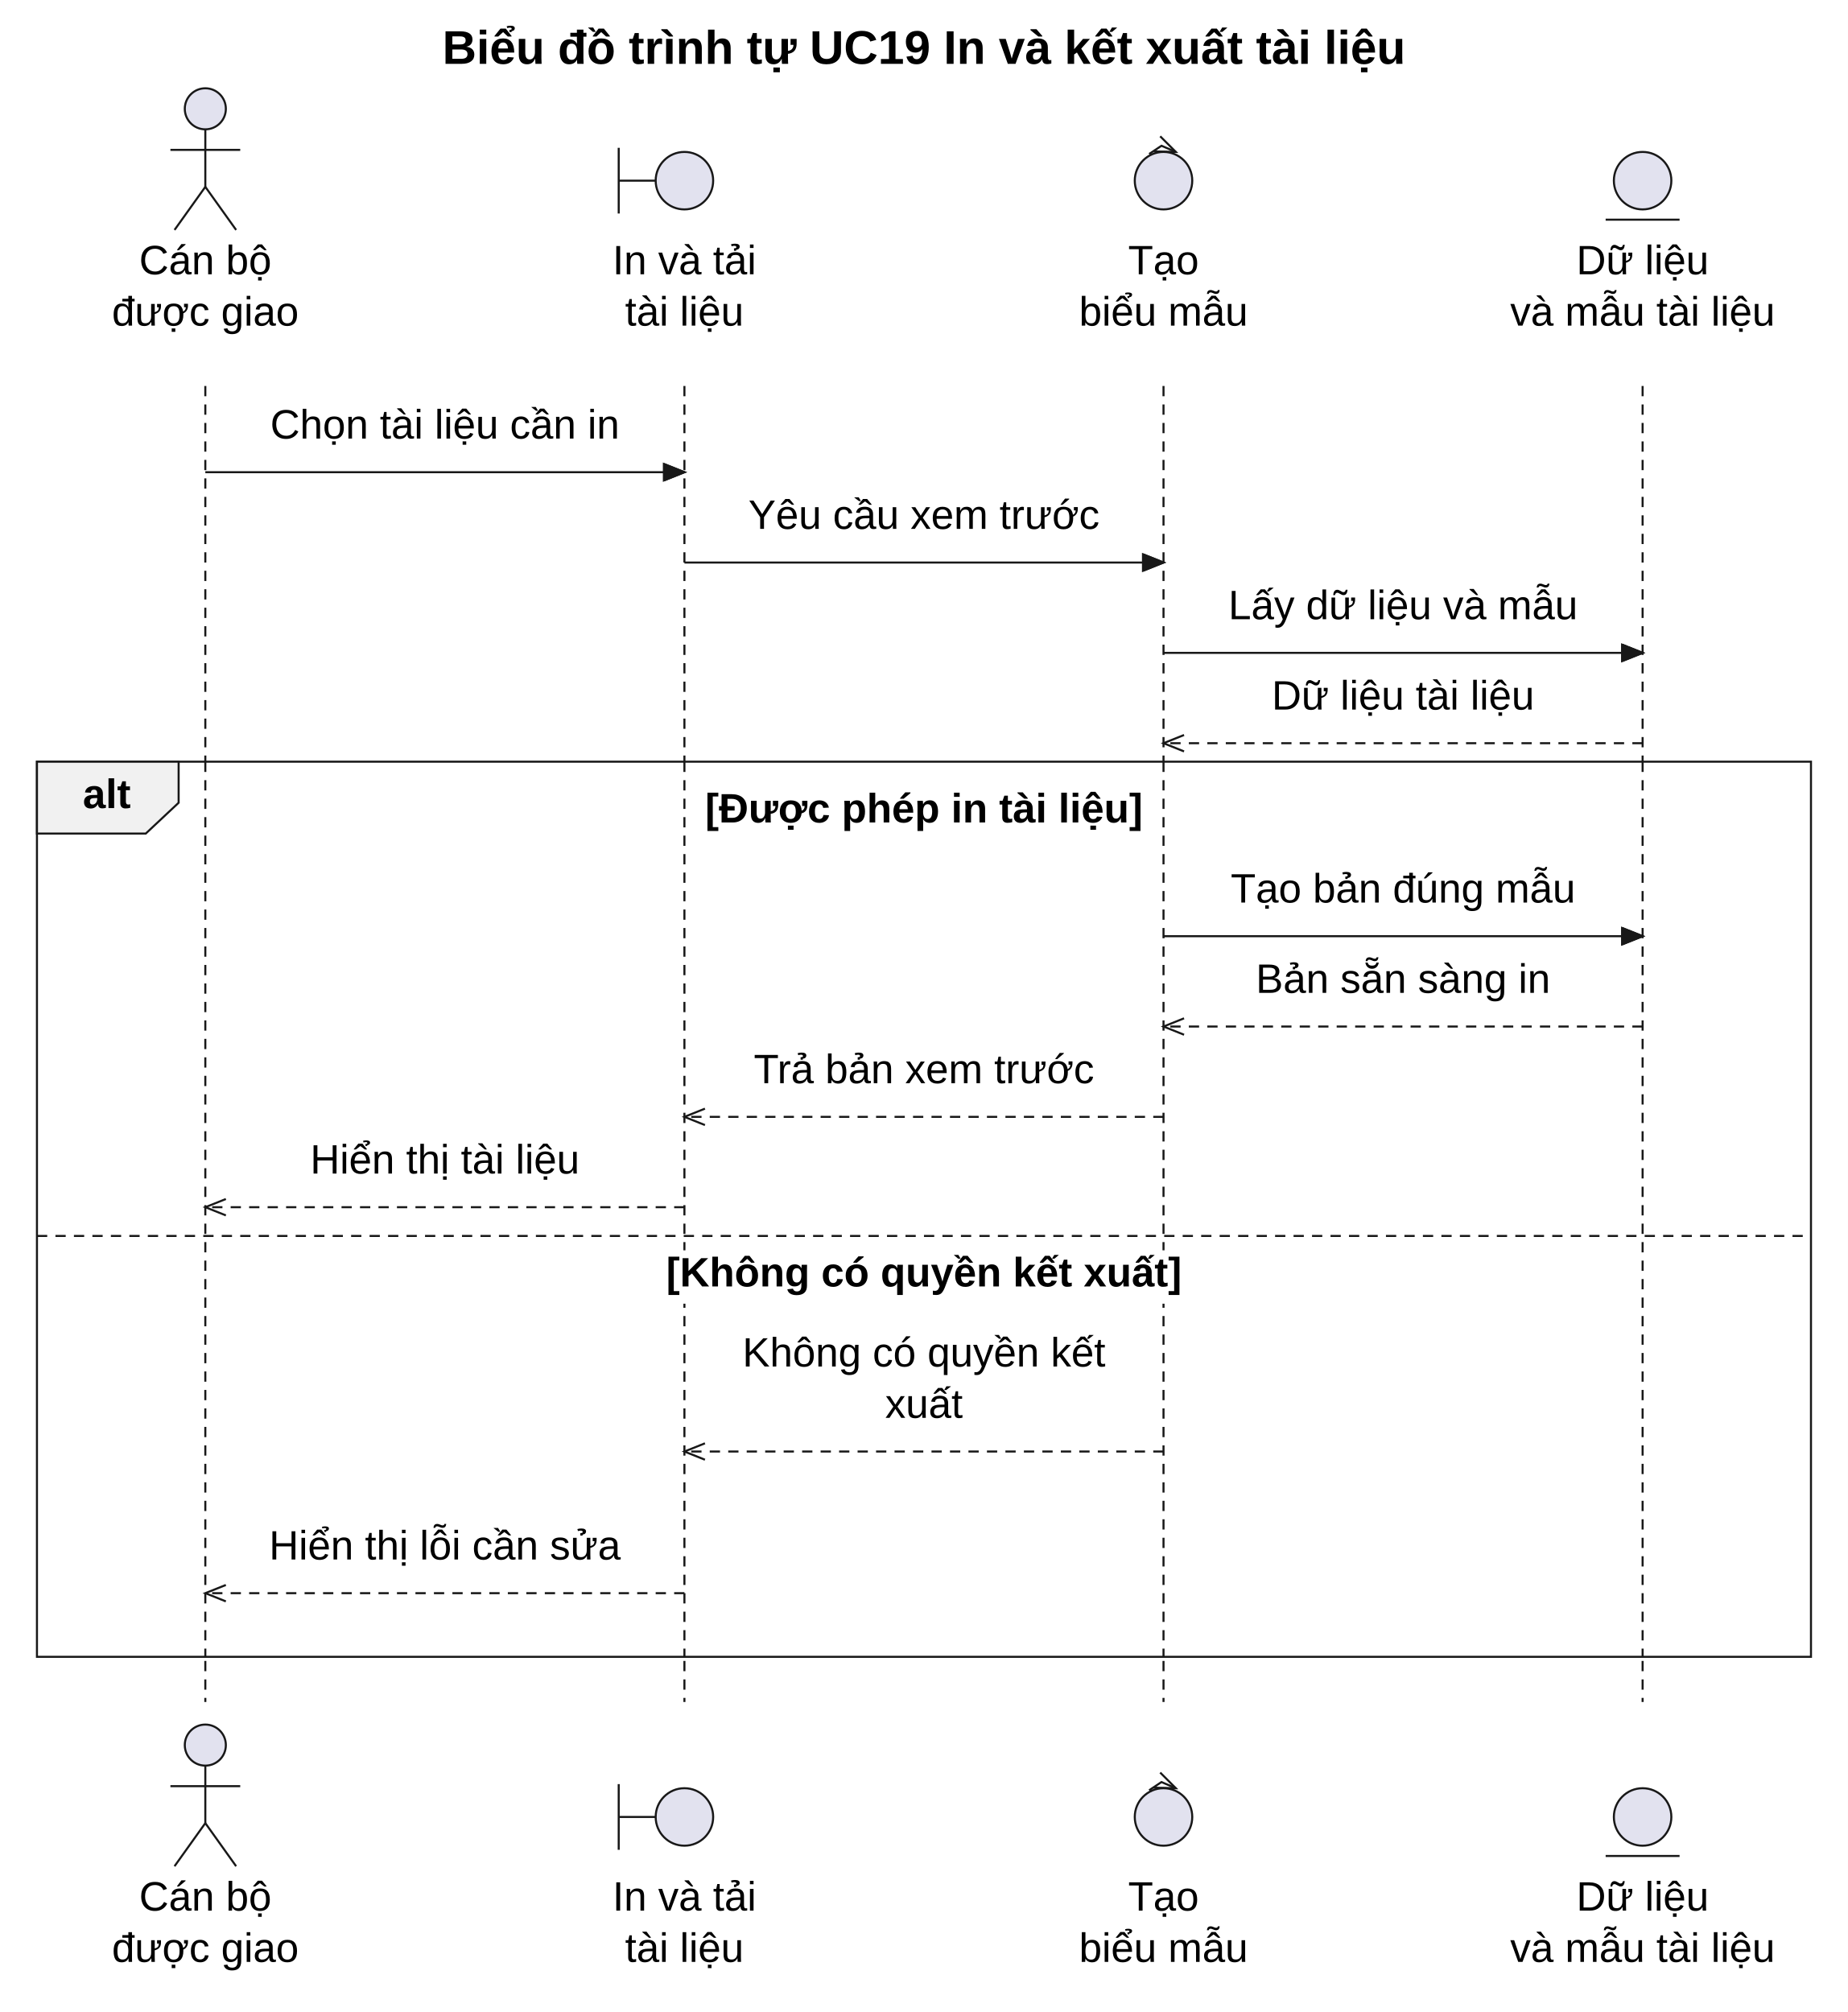
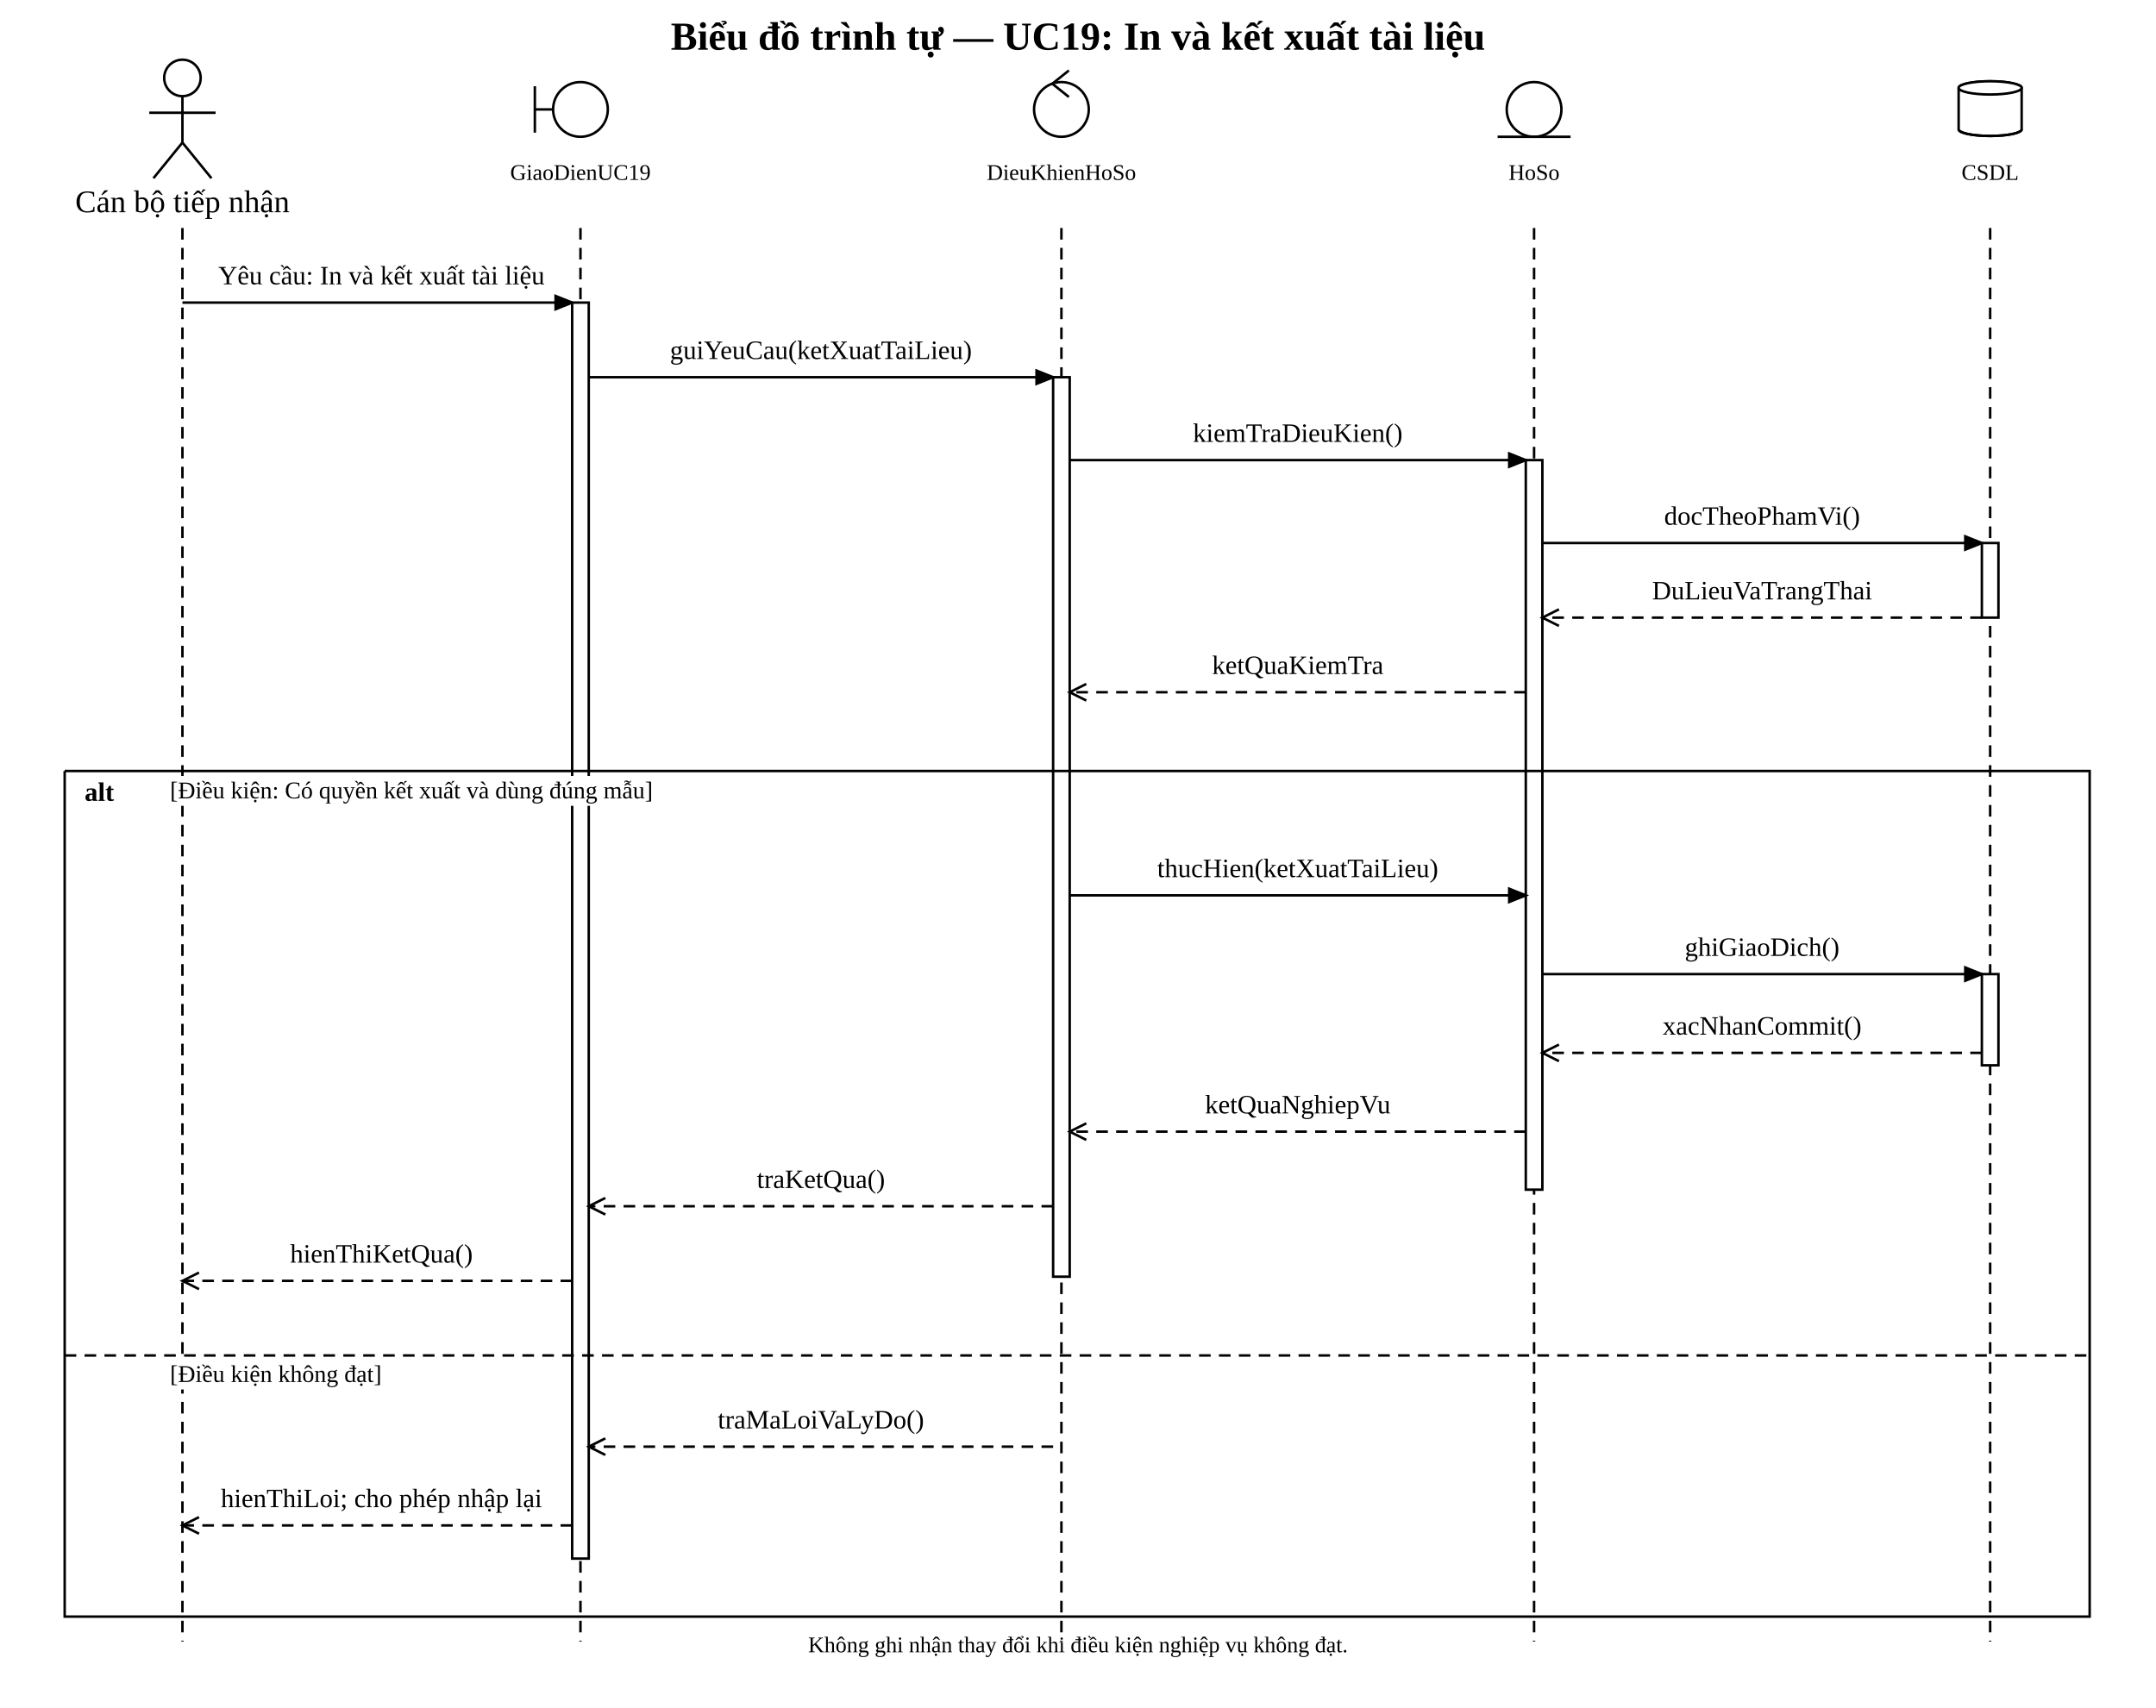
- <svg xmlns="http://www.w3.org/2000/svg" width="2700" height="2940" viewBox="0 0 900 980">
-   <rect width="900" height="980" fill="white" />
-   <text x="450.0" y="31.09" font-family="Arial" font-size="23" font-weight="bold" text-anchor="middle">Biểu đồ trình tự UC19 In và kết xuất tài liệu</text>
-   <circle cx="100.0" cy="53" r="10" fill="#E2E2EF" stroke="#181818" />
-   <polyline points="100.0,63 100.0,91" fill="none" stroke="#181818" stroke-width="1" />
-   <polyline points="83.0,73 117.0,73" fill="none" stroke="#181818" stroke-width="1" />
-   <polyline points="100.0,91 85.0,112" fill="none" stroke="#181818" stroke-width="1" />
-   <polyline points="100.0,91 115.0,112" fill="none" stroke="#181818" stroke-width="1" />
-   <text x="100.0" y="133.6" font-family="Arial" font-size="20" font-weight="normal" text-anchor="middle">Cán bộ</text>
-   <text x="100.0" y="158.6" font-family="Arial" font-size="20" font-weight="normal" text-anchor="middle">được giao</text>
-   <circle cx="333.333" cy="88" r="14" fill="#E2E2EF" stroke="#181818" />
-   <polyline points="301.333,72 301.333,104" fill="none" stroke="#181818" stroke-width="1" />
-   <polyline points="301.333,88 319.333,88" fill="none" stroke="#181818" stroke-width="1" />
-   <text x="333.333" y="133.6" font-family="Arial" font-size="20" font-weight="normal" text-anchor="middle">In và tải</text>
-   <text x="333.333" y="158.6" font-family="Arial" font-size="20" font-weight="normal" text-anchor="middle">tài liệu</text>
-   <circle cx="566.667" cy="88" r="14" fill="#E2E2EF" stroke="#181818" />
-   <polyline points="559.667,75 565.667,71 572.667,74" fill="none" stroke="#181818" stroke-width="1" />
-   <polyline points="565.051,66.384 572.667,74 561.9,73.737" fill="none" stroke="#181818" stroke-width="1" />
-   <text x="566.667" y="133.6" font-family="Arial" font-size="20" font-weight="normal" text-anchor="middle">Tạo</text>
-   <text x="566.667" y="158.6" font-family="Arial" font-size="20" font-weight="normal" text-anchor="middle">biểu mẫu</text>
-   <circle cx="800.0" cy="88" r="14" fill="#E2E2EF" stroke="#181818" />
-   <polyline points="782.0,107 818.0,107" fill="none" stroke="#181818" stroke-width="1" />
-   <text x="800.0" y="133.6" font-family="Arial" font-size="20" font-weight="normal" text-anchor="middle">Dữ liệu</text>
-   <text x="800.0" y="158.6" font-family="Arial" font-size="20" font-weight="normal" text-anchor="middle">và mẫu tài liệu</text>
-   <polyline points="100.0,188 100.0,829.0" fill="none" stroke="#181818" stroke-width="1" stroke-dasharray="5 4" />
-   <polyline points="333.333,188 333.333,829.0" fill="none" stroke="#181818" stroke-width="1" stroke-dasharray="5 4" />
-   <polyline points="566.667,188 566.667,829.0" fill="none" stroke="#181818" stroke-width="1" stroke-dasharray="5 4" />
-   <polyline points="800.0,188 800.0,829.0" fill="none" stroke="#181818" stroke-width="1" stroke-dasharray="5 4" />
-   <rect x="18" y="371.0" width="864" height="436.0" rx="0" fill="white" stroke="#181818" />
-   <polyline points="100.0,371.0 100.0,807.0" fill="none" stroke="#181818" stroke-width="1" stroke-dasharray="5 4" />
-   <polyline points="333.333,371.0 333.333,807.0" fill="none" stroke="#181818" stroke-width="1" stroke-dasharray="5 4" />
-   <polyline points="566.667,371.0 566.667,807.0" fill="none" stroke="#181818" stroke-width="1" stroke-dasharray="5 4" />
-   <polyline points="800.0,371.0 800.0,807.0" fill="none" stroke="#181818" stroke-width="1" stroke-dasharray="5 4" />
-   <polygon points="18,371.0 87,371.0 87,391.0 71,406.0 18,406.0" fill="#F1F1F1" stroke="#181818" />
-   <text x="52" y="393.6" font-family="Arial" font-size="20" font-weight="bold" text-anchor="middle">alt</text>
-   <polyline points="18,602.0 882,602.0" fill="none" stroke="#181818" stroke-width="1" stroke-dasharray="5 4" />
-   <polyline points="100.0,230.0 333.333,230.0" fill="none" stroke="#181818" stroke-width="1" />
-   <polyline points="323.333,226.0 333.333,230.0 323.333,234.0" fill="none" stroke="#181818" stroke-width="1" />
-   <polygon points="333.333,230.0 323.333,226.0 323.333,234.0" fill="#181818" stroke="#181818" />
-   <text x="216.667" y="213.6" font-family="Arial" font-size="20" font-weight="normal" text-anchor="middle">Chọn tài liệu cần in</text>
-   <polyline points="333.333,274.0 566.667,274.0" fill="none" stroke="#181818" stroke-width="1" />
-   <polyline points="556.667,270.0 566.667,274.0 556.667,278.0" fill="none" stroke="#181818" stroke-width="1" />
-   <polygon points="566.667,274.0 556.667,270.0 556.667,278.0" fill="#181818" stroke="#181818" />
-   <text x="450" y="257.6" font-family="Arial" font-size="20" font-weight="normal" text-anchor="middle">Yêu cầu xem trước</text>
-   <polyline points="566.667,318.0 800.0,318.0" fill="none" stroke="#181818" stroke-width="1" />
-   <polyline points="790.0,314.0 800.0,318.0 790.0,322.0" fill="none" stroke="#181818" stroke-width="1" />
-   <polygon points="800.0,318.0 790.0,314.0 790.0,322.0" fill="#181818" stroke="#181818" />
-   <text x="683.333" y="301.6" font-family="Arial" font-size="20" font-weight="normal" text-anchor="middle">Lấy dữ liệu và mẫu</text>
-   <polyline points="800.0,362.0 566.667,362.0" fill="none" stroke="#181818" stroke-width="1" stroke-dasharray="5 4" />
-   <polyline points="576.667,366.0 566.667,362.0 576.667,358.0" fill="none" stroke="#181818" stroke-width="1" />
-   <text x="683.333" y="345.6" font-family="Arial" font-size="20" font-weight="normal" text-anchor="middle">Dữ liệu tài liệu</text>
-   <rect x="340.0" y="383.0" width="220.0" height="26.0" fill="white" />
-   <text x="450.0" y="400.6" font-family="Arial" font-size="20" font-weight="bold" text-anchor="middle">[Được phép in tài liệu]</text>
-   <polyline points="566.667,456.0 800.0,456.0" fill="none" stroke="#181818" stroke-width="1" />
-   <polyline points="790.0,452.0 800.0,456.0 790.0,460.0" fill="none" stroke="#181818" stroke-width="1" />
-   <polygon points="800.0,456.0 790.0,452.0 790.0,460.0" fill="#181818" stroke="#181818" />
-   <text x="683.333" y="439.6" font-family="Arial" font-size="20" font-weight="normal" text-anchor="middle">Tạo bản đúng mẫu</text>
-   <polyline points="800.0,500.0 566.667,500.0" fill="none" stroke="#181818" stroke-width="1" stroke-dasharray="5 4" />
-   <polyline points="576.667,504.0 566.667,500.0 576.667,496.0" fill="none" stroke="#181818" stroke-width="1" />
-   <text x="683.333" y="483.6" font-family="Arial" font-size="20" font-weight="normal" text-anchor="middle">Bản sẵn sàng in</text>
-   <polyline points="566.667,544.0 333.333,544.0" fill="none" stroke="#181818" stroke-width="1" stroke-dasharray="5 4" />
-   <polyline points="343.333,548.0 333.333,544.0 343.333,540.0" fill="none" stroke="#181818" stroke-width="1" />
-   <text x="450" y="527.6" font-family="Arial" font-size="20" font-weight="normal" text-anchor="middle">Trả bản xem trước</text>
-   <polyline points="333.333,588.0 100.0,588.0" fill="none" stroke="#181818" stroke-width="1" stroke-dasharray="5 4" />
-   <polyline points="110.0,592.0 100.0,588.0 110.0,584.0" fill="none" stroke="#181818" stroke-width="1" />
-   <text x="216.667" y="571.6" font-family="Arial" font-size="20" font-weight="normal" text-anchor="middle">Hiển thị tài liệu</text>
-   <rect x="321.167" y="609.0" width="257.667" height="26.0" fill="white" />
-   <text x="450.0" y="626.6" font-family="Arial" font-size="20" font-weight="bold" text-anchor="middle">[Không có quyền kết xuất]</text>
-   <polyline points="566.667,707.0 333.333,707.0" fill="none" stroke="#181818" stroke-width="1" stroke-dasharray="5 4" />
-   <polyline points="343.333,711.0 333.333,707.0 343.333,703.0" fill="none" stroke="#181818" stroke-width="1" />
-   <text x="450" y="665.6" font-family="Arial" font-size="20" font-weight="normal" text-anchor="middle">Không có quyền kết</text>
-   <text x="450" y="690.6" font-family="Arial" font-size="20" font-weight="normal" text-anchor="middle">xuất</text>
-   <polyline points="333.333,776.0 100.0,776.0" fill="none" stroke="#181818" stroke-width="1" stroke-dasharray="5 4" />
-   <polyline points="110.0,780.0 100.0,776.0 110.0,772.0" fill="none" stroke="#181818" stroke-width="1" />
-   <text x="216.667" y="759.6" font-family="Arial" font-size="20" font-weight="normal" text-anchor="middle">Hiển thị lỗi cần sửa</text>
-   <circle cx="100.0" cy="850.0" r="10" fill="#E2E2EF" stroke="#181818" />
-   <polyline points="100.0,860.0 100.0,888.0" fill="none" stroke="#181818" stroke-width="1" />
-   <polyline points="83.0,870.0 117.0,870.0" fill="none" stroke="#181818" stroke-width="1" />
-   <polyline points="100.0,888.0 85.0,909.0" fill="none" stroke="#181818" stroke-width="1" />
-   <polyline points="100.0,888.0 115.0,909.0" fill="none" stroke="#181818" stroke-width="1" />
-   <text x="100.0" y="930.6" font-family="Arial" font-size="20" font-weight="normal" text-anchor="middle">Cán bộ</text>
-   <text x="100.0" y="955.6" font-family="Arial" font-size="20" font-weight="normal" text-anchor="middle">được giao</text>
-   <circle cx="333.333" cy="885.0" r="14" fill="#E2E2EF" stroke="#181818" />
-   <polyline points="301.333,869.0 301.333,901.0" fill="none" stroke="#181818" stroke-width="1" />
-   <polyline points="301.333,885.0 319.333,885.0" fill="none" stroke="#181818" stroke-width="1" />
-   <text x="333.333" y="930.6" font-family="Arial" font-size="20" font-weight="normal" text-anchor="middle">In và tải</text>
-   <text x="333.333" y="955.6" font-family="Arial" font-size="20" font-weight="normal" text-anchor="middle">tài liệu</text>
-   <circle cx="566.667" cy="885.0" r="14" fill="#E2E2EF" stroke="#181818" />
-   <polyline points="559.667,872.0 565.667,868.0 572.667,871.0" fill="none" stroke="#181818" stroke-width="1" />
-   <polyline points="565.051,863.384 572.667,871.0 561.9,870.737" fill="none" stroke="#181818" stroke-width="1" />
-   <text x="566.667" y="930.6" font-family="Arial" font-size="20" font-weight="normal" text-anchor="middle">Tạo</text>
-   <text x="566.667" y="955.6" font-family="Arial" font-size="20" font-weight="normal" text-anchor="middle">biểu mẫu</text>
-   <circle cx="800.0" cy="885.0" r="14" fill="#E2E2EF" stroke="#181818" />
-   <polyline points="782.0,904.0 818.0,904.0" fill="none" stroke="#181818" stroke-width="1" />
-   <text x="800.0" y="930.6" font-family="Arial" font-size="20" font-weight="normal" text-anchor="middle">Dữ liệu</text>
-   <text x="800.0" y="955.6" font-family="Arial" font-size="20" font-weight="normal" text-anchor="middle">và mẫu tài liệu</text>
+ <svg xmlns="http://www.w3.org/2000/svg" width="2600" height="2060">
+   <rect width="100%" height="100%" fill="white" />
+   <text x="1300" y="60" font-family="Times New Roman" font-size="48" font-weight="bold" text-anchor="middle">Biểu đồ trình tự — UC19: In và kết xuất tài liệu</text>
+   <circle cx="220" cy="94" r="22" fill="white" stroke="black" stroke-width="3" />
+   <polyline points="220,116 220,172" fill="none" stroke="black" stroke-width="3" />
+   <polyline points="180,136 260,136" fill="none" stroke="black" stroke-width="3" />
+   <polyline points="220,172 185,215" fill="none" stroke="black" stroke-width="3" />
+   <polyline points="220,172 255,215" fill="none" stroke="black" stroke-width="3" />
+   <text x="220" y="256" font-family="Times New Roman" font-size="38" font-weight="normal" text-anchor="middle">Cán bộ tiếp nhận</text>
+   <circle cx="700" cy="132" r="33" fill="white" stroke="black" stroke-width="3" />
+   <polyline points="645,104 645,160" fill="none" stroke="black" stroke-width="3" />
+   <polyline points="645,132 667,132" fill="none" stroke="black" stroke-width="3" />
+   <text x="700" y="217" font-family="Times New Roman" font-size="27" font-weight="normal" text-anchor="middle">GiaoDienUC19</text>
+   <circle cx="1280" cy="132" r="33" fill="white" stroke="black" stroke-width="3" />
+   <polyline points="1289,85 1269,101 1289,117" fill="none" stroke="black" stroke-width="3" />
+   <text x="1280" y="217" font-family="Times New Roman" font-size="27" font-weight="normal" text-anchor="middle">DieuKhienHoSo</text>
+   <circle cx="1850" cy="132" r="33" fill="white" stroke="black" stroke-width="3" />
+   <polyline points="1806,165 1894,165" fill="none" stroke="black" stroke-width="3" />
+   <text x="1850" y="217" font-family="Times New Roman" font-size="27" font-weight="normal" text-anchor="middle">HoSo</text>
+   <path d="M 2362 106 V 156 A 38 8 0 0 0 2438 156 V 106 A 38 8 0 0 0 2362 106 Z" fill="white" stroke="black" stroke-width="3" />
+   <ellipse cx="2400" cy="106" rx="38" ry="8" fill="white" stroke="black" stroke-width="3" />
+   <path d="M 2362 156 A 38 8 0 0 0 2438 156" fill="none" stroke="black" stroke-width="3" />
+   <text x="2400" y="217" font-family="Times New Roman" font-size="27" font-weight="normal" text-anchor="middle">CSDL</text>
+   <polyline points="220,275 220,1980" fill="none" stroke="black" stroke-width="3" stroke-dasharray="14 10" />
+   <polyline points="700,275 700,1980" fill="none" stroke="black" stroke-width="3" stroke-dasharray="14 10" />
+   <polyline points="1280,275 1280,1980" fill="none" stroke="black" stroke-width="3" stroke-dasharray="14 10" />
+   <polyline points="1850,275 1850,1980" fill="none" stroke="black" stroke-width="3" stroke-dasharray="14 10" />
+   <polyline points="2400,275 2400,1980" fill="none" stroke="black" stroke-width="3" stroke-dasharray="14 10" />
+   <rect x="690" y="365" width="20" height="1515" rx="0" fill="white" stroke="black" stroke-width="3" />
+   <rect x="1270" y="455" width="20" height="1085" rx="0" fill="white" stroke="black" stroke-width="3" />
+   <rect x="1840" y="555" width="20" height="880" rx="0" fill="white" stroke="black" stroke-width="3" />
+   <rect x="2390" y="655" width="20" height="90" rx="0" fill="white" stroke="black" stroke-width="3" />
+   <rect x="2390" y="1175" width="20" height="110" rx="0" fill="white" stroke="black" stroke-width="3" />
+   <polyline points="220,365 690,365" fill="none" stroke="black" stroke-width="3" />
+   <polygon points="690,365 670.0,357.0 670.0,373.0" fill="black" stroke="black" stroke-width="3" />
+   <rect x="258.5" y="313" width="403.0" height="39" fill="white" />
+   <text x="460.0" y="343" font-family="Times New Roman" font-size="32" font-weight="normal" text-anchor="middle">Yêu cầu: In và kết xuất tài liệu</text>
+   <polyline points="710,455 1270,455" fill="none" stroke="black" stroke-width="3" />
+   <polygon points="1270,455 1250.0,447.0 1250.0,463.0" fill="black" stroke="black" stroke-width="3" />
+   <rect x="800.039" y="403" width="379.922" height="39" fill="white" />
+   <text x="990.0" y="433" font-family="Times New Roman" font-size="32" font-weight="normal" text-anchor="middle">guiYeuCau(ketXuatTaiLieu)</text>
+   <polyline points="1290,555 1840,555" fill="none" stroke="black" stroke-width="3" />
+   <polygon points="1840,555 1820.0,547.0 1820.0,563.0" fill="black" stroke="black" stroke-width="3" />
+   <rect x="1432.508" y="503" width="264.984" height="39" fill="white" />
+   <text x="1565.0" y="533" font-family="Times New Roman" font-size="32" font-weight="normal" text-anchor="middle">kiemTraDieuKien()</text>
+   <polyline points="1860,655 2390,655" fill="none" stroke="black" stroke-width="3" />
+   <polygon points="2390,655 2370.0,647.0 2370.0,663.0" fill="black" stroke="black" stroke-width="3" />
+   <rect x="2000.516" y="603" width="248.969" height="39" fill="white" />
+   <text x="2125.0" y="633" font-family="Times New Roman" font-size="32" font-weight="normal" text-anchor="middle">docTheoPhamVi()</text>
+   <polyline points="2390,745 1860,745" fill="none" stroke="black" stroke-width="3" stroke-dasharray="14 10" />
+   <polyline points="1880,735 1860,745 1880,755" fill="none" stroke="black" stroke-width="3" />
+   <rect x="1984.539" y="693" width="280.922" height="39" fill="white" />
+   <text x="2125.0" y="723" font-family="Times New Roman" font-size="32" font-weight="normal" text-anchor="middle">DuLieuVaTrangThai</text>
+   <polyline points="1840,835 1290,835" fill="none" stroke="black" stroke-width="3" stroke-dasharray="14 10" />
+   <polyline points="1310,825 1290,835 1310,845" fill="none" stroke="black" stroke-width="3" />
+   <rect x="1456.008" y="783" width="217.984" height="39" fill="white" />
+   <text x="1565.0" y="813" font-family="Times New Roman" font-size="32" font-weight="normal" text-anchor="middle">ketQuaKiemTra</text>
+   <polyline points="78,930 2520,930 2520,1950 78,1950 78,930" fill="none" stroke="black" stroke-width="3" />
+   <text x="102" y="966" font-family="Times New Roman" font-size="32" font-weight="bold" text-anchor="start">alt</text>
+   <rect x="200" y="936" width="602.0" height="36" fill="white" />
+   <text x="205" y="963" font-family="Times New Roman" font-size="29" font-weight="normal" text-anchor="start">[Điều kiện: Có quyền kết xuất và dùng đúng mẫu]</text>
+   <polyline points="1290,1080 1840,1080" fill="none" stroke="black" stroke-width="3" />
+   <polygon points="1840,1080 1820.0,1072.0 1820.0,1088.0" fill="black" stroke="black" stroke-width="3" />
+   <rect x="1389.016" y="1028" width="351.969" height="39" fill="white" />
+   <text x="1565.0" y="1058" font-family="Times New Roman" font-size="32" font-weight="normal" text-anchor="middle">thucHien(ketXuatTaiLieu)</text>
+   <polyline points="1860,1175 2390,1175" fill="none" stroke="black" stroke-width="3" />
+   <polygon points="2390,1175 2370.0,1167.0 2370.0,1183.0" fill="black" stroke="black" stroke-width="3" />
+   <rect x="2026.5" y="1123" width="197.0" height="39" fill="white" />
+   <text x="2125.0" y="1153" font-family="Times New Roman" font-size="32" font-weight="normal" text-anchor="middle">ghiGiaoDich()</text>
+   <polyline points="2390,1270 1860,1270" fill="none" stroke="black" stroke-width="3" stroke-dasharray="14 10" />
+   <polyline points="1880,1260 1860,1270 1880,1280" fill="none" stroke="black" stroke-width="3" />
+   <rect x="2000.0" y="1218" width="250.0" height="39" fill="white" />
+   <text x="2125.0" y="1248" font-family="Times New Roman" font-size="32" font-weight="normal" text-anchor="middle">xacNhanCommit()</text>
+   <polyline points="1840,1365 1290,1365" fill="none" stroke="black" stroke-width="3" stroke-dasharray="14 10" />
+   <polyline points="1310,1355 1290,1365 1310,1375" fill="none" stroke="black" stroke-width="3" />
+   <rect x="1447.516" y="1313" width="234.969" height="39" fill="white" />
+   <text x="1565.0" y="1343" font-family="Times New Roman" font-size="32" font-weight="normal" text-anchor="middle">ketQuaNghiepVu</text>
+   <polyline points="1270,1455 710,1455" fill="none" stroke="black" stroke-width="3" stroke-dasharray="14 10" />
+   <polyline points="730,1445 710,1455 730,1465" fill="none" stroke="black" stroke-width="3" />
+   <rect x="907.5" y="1403" width="165.0" height="39" fill="white" />
+   <text x="990.0" y="1433" font-family="Times New Roman" font-size="32" font-weight="normal" text-anchor="middle">traKetQua()</text>
+   <polyline points="690,1545 220,1545" fill="none" stroke="black" stroke-width="3" stroke-dasharray="14 10" />
+   <polyline points="240,1535 220,1545 240,1555" fill="none" stroke="black" stroke-width="3" />
+   <rect x="344.5" y="1493" width="231.0" height="39" fill="white" />
+   <text x="460.0" y="1523" font-family="Times New Roman" font-size="32" font-weight="normal" text-anchor="middle">hienThiKetQua()</text>
+   <polyline points="78,1635 2520,1635" fill="none" stroke="black" stroke-width="3" stroke-dasharray="14 10" />
+   <rect x="200" y="1640" width="270.0" height="36" fill="white" />
+   <text x="205" y="1667" font-family="Times New Roman" font-size="29" font-weight="normal" text-anchor="start">[Điều kiện không đạt]</text>
+   <polyline points="1270,1745 710,1745" fill="none" stroke="black" stroke-width="3" stroke-dasharray="14 10" />
+   <polyline points="730,1735 710,1745 730,1755" fill="none" stroke="black" stroke-width="3" />
+   <rect x="857.547" y="1693" width="264.906" height="39" fill="white" />
+   <text x="990.0" y="1723" font-family="Times New Roman" font-size="32" font-weight="normal" text-anchor="middle">traMaLoiVaLyDo()</text>
+   <polyline points="690,1840 220,1840" fill="none" stroke="black" stroke-width="3" stroke-dasharray="14 10" />
+   <polyline points="240,1830 220,1840 240,1850" fill="none" stroke="black" stroke-width="3" />
+   <rect x="261.0" y="1788" width="398.0" height="39" fill="white" />
+   <text x="460.0" y="1818" font-family="Times New Roman" font-size="32" font-weight="normal" text-anchor="middle">hienThiLoi; cho phép nhập lại</text>
+   <text x="1300" y="1993" font-family="Times New Roman" font-size="27" font-weight="normal" text-anchor="middle">Không ghi nhận thay đổi khi điều kiện nghiệp vụ không đạt.</text>
</svg>
